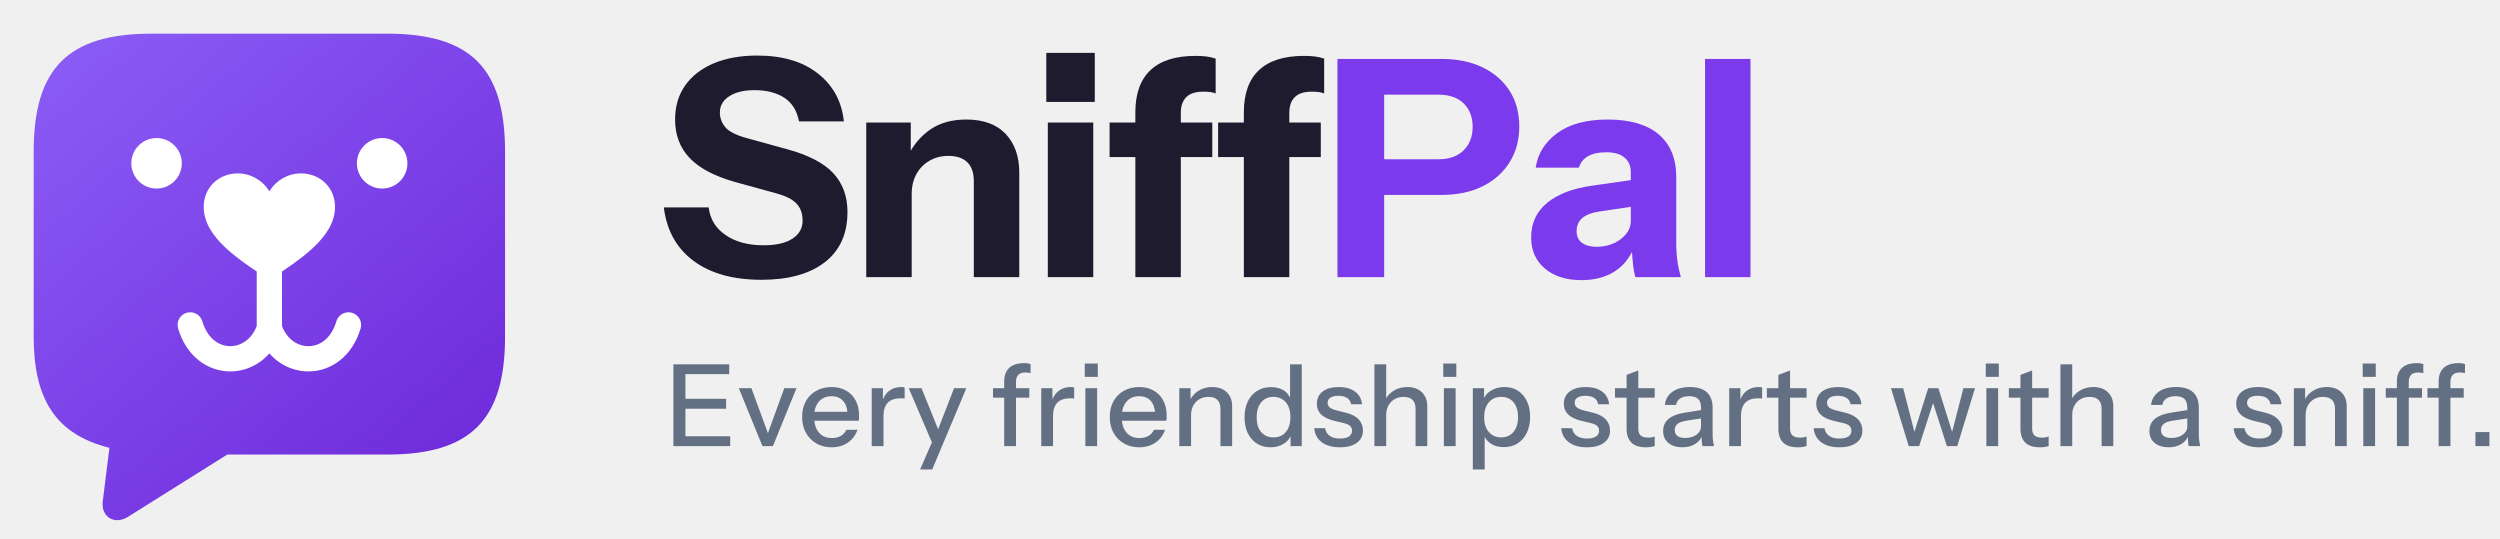
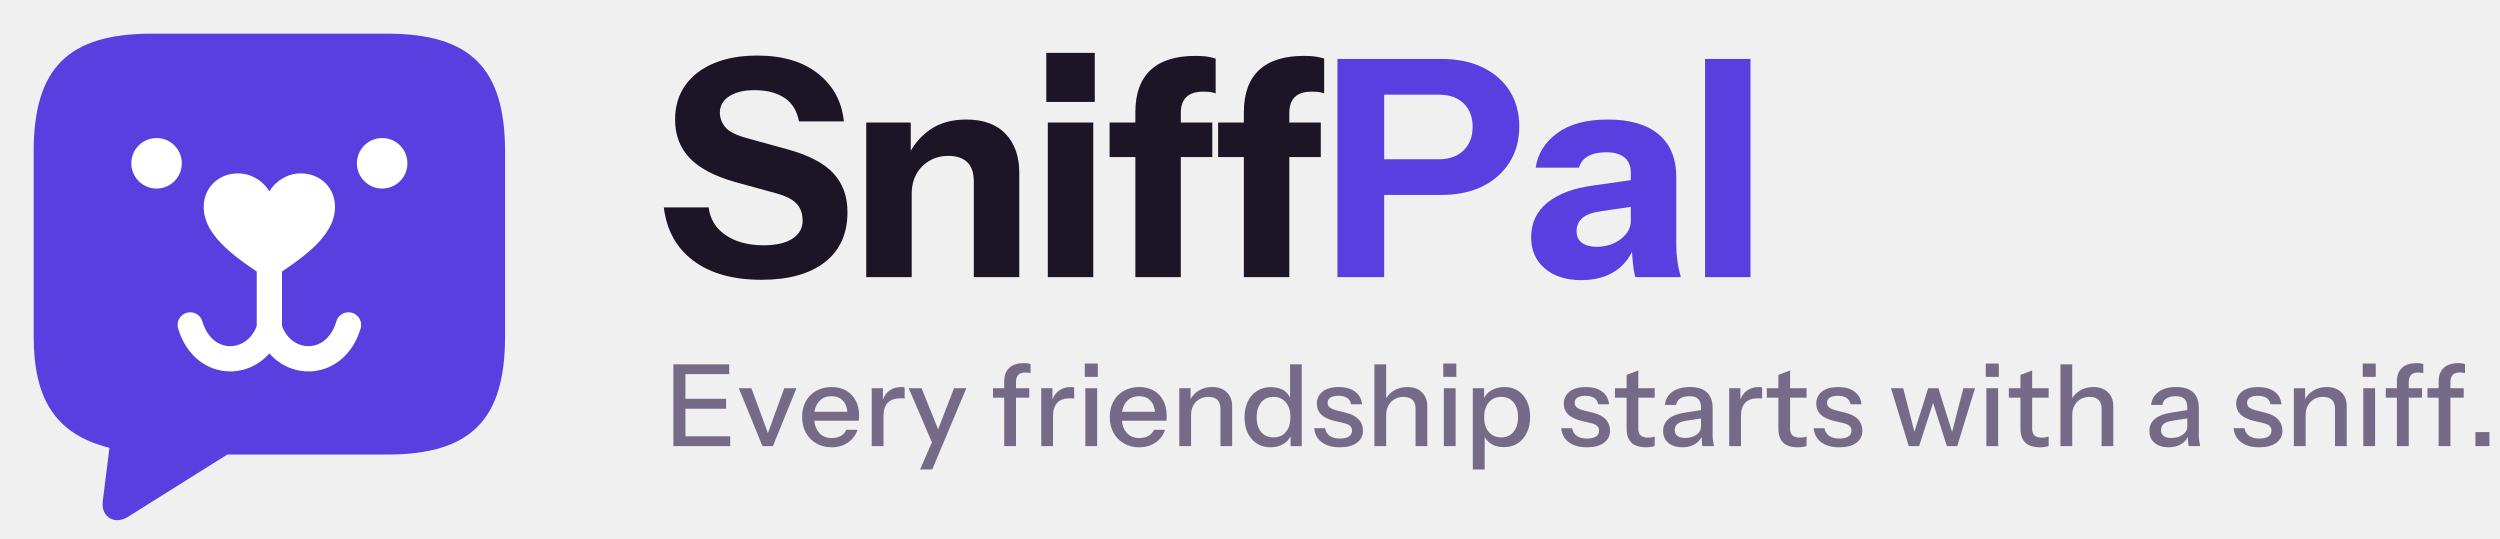
<svg xmlns="http://www.w3.org/2000/svg" width="297" height="64" viewBox="0 0 297 64" fill="none" role="img" aria-labelledby="title">
-   <defs>
-     <linearGradient id="sniffpal-violet" x1="8" y1="4" x2="56" y2="60" gradientUnits="userSpaceOnUse">
-       <stop stop-color="#8B5CF6" />
-       <stop offset="1" stop-color="#6D28D9" />
-     </linearGradient>
-   </defs>
-   <path d="M18 4 H46 C55.9 4 60 8.1 60 18 V40 C60 49.9 55.9 54 46 54 H27 L15.2 61.4 C13.6 62.4 12 61.4 12.2 59.6 L13 53.2 C6.6 51.6 4 47.4 4 40 V18 C4 8.1 8.1 4 18 4 Z" fill="url(#sniffpal-violet)" />
+   <path d="M18 4 H46 C55.9 4 60 8.1 60 18 V40 C60 49.9 55.9 54 46 54 H27 L15.2 61.4 C13.6 62.4 12 61.4 12.2 59.6 L13 53.2 C6.6 51.6 4 47.4 4 40 V18 C4 8.1 8.1 4 18 4 Z" fill="#5A3FE0" />
  <circle cx="18.6" cy="19.4" r="3" fill="#fff" />
  <circle cx="45.4" cy="19.4" r="3" fill="#fff" />
  <path d="M32 33.26 C28.47 30.9 24.2 28.25 24.2 24.57 C24.2 22.29 25.97 20.6 28.25 20.6 C29.79 20.6 31.19 21.41 32 22.73 C32.81 21.41 34.21 20.6 35.75 20.6 C38.03 20.6 39.8 22.29 39.8 24.57 C39.8 28.25 35.53 30.9 32 33.26 Z" fill="#fff" />
  <path d="M22.6 38.6 C24.2 44 30.4 43.8 32 39 C33.6 43.8 39.8 44 41.4 38.6 M32 32.4 V39" fill="none" stroke="#fff" stroke-width="3" stroke-linecap="round" stroke-linejoin="round" />
  <g transform="translate(0 32.92)">
-     <path d="M90.46 0.32Q85.42 0.32 82.39-1.93Q79.37-4.18 78.86-8.28L84.19-8.28Q84.44-6.19 86.21-4.99Q87.97-3.78 90.71-3.78Q92.94-3.78 94.15-4.57Q95.35-5.36 95.35-6.70Q95.35-7.96 94.63-8.73Q93.91-9.50 92.15-9.97L87.32-11.30Q83.62-12.35 81.91-14.17Q80.20-15.98 80.20-18.72Q80.20-21.06 81.40-22.77Q82.61-24.48 84.80-25.40Q87-26.32 89.95-26.32Q94.49-26.32 97.19-24.17Q99.89-22.03 100.25-18.50L94.92-18.50Q94.56-20.41 93.17-21.31Q91.79-22.21 89.63-22.21Q87.76-22.21 86.64-21.49Q85.52-20.77 85.52-19.55Q85.52-18.61 86.14-17.84Q86.75-17.06 88.69-16.52L93.52-15.19Q97.33-14.15 99.01-12.33Q100.68-10.51 100.68-7.74Q100.68-3.85 97.98-1.76Q95.28 0.32 90.46 0.32M108.31 0L102.91 0L102.91-18.36L108.20-18.36L108.20-15.01Q109.07-16.52 110.51-17.53Q112.24-18.72 114.79-18.72Q117.85-18.72 119.47-17.01Q121.09-15.30 121.09-12.42L121.09 0L115.69 0L115.69-11.38Q115.69-12.89 114.92-13.64Q114.14-14.40 112.67-14.40Q111.41-14.40 110.42-13.82Q109.43-13.25 108.87-12.24Q108.31-11.23 108.31-9.86M129.88 0L124.48 0L124.48-18.36L129.88-18.36L129.88 0M130.06-20.81L124.30-20.81L124.30-26.64L130.06-26.64M140.28 0L134.88 0L134.88-14.26L131.82-14.26L131.82-18.36L134.88-18.36L134.88-19.58Q134.88-22.90 136.68-24.59Q138.48-26.28 142.01-26.28Q142.76-26.28 143.32-26.21Q143.88-26.14 144.42-25.96L144.42-21.82Q144.17-21.92 143.81-21.98Q143.45-22.03 142.94-22.03Q141.58-22.03 140.93-21.38Q140.28-20.74 140.28-19.51L140.28-18.36L144.02-18.36L144.02-14.26L140.28-14.26M153.17 0L147.77 0L147.77-14.26L144.71-14.26L144.71-18.36L147.77-18.36L147.77-19.58Q147.77-22.90 149.57-24.59Q151.37-26.28 154.90-26.28Q155.65-26.28 156.21-26.21Q156.77-26.14 157.31-25.96L157.31-21.82Q157.06-21.92 156.70-21.98Q156.34-22.03 155.83-22.03Q154.46-22.03 153.82-21.38Q153.17-20.74 153.17-19.51L153.17-18.36L156.91-18.36L156.91-14.26L153.17-14.26" fill="#1E1B2E" />
-     <path d="M164.44 0L158.89 0L158.89-25.92L171.20-25.92Q174.08-25.92 176.15-24.91Q178.22-23.90 179.36-22.10Q180.49-20.30 180.49-17.89Q180.49-15.48 179.34-13.64Q178.19-11.81 176.12-10.78Q174.05-9.76 171.20-9.76L164.44-9.76L164.44 0M164.44-21.67L164.44-14L170.92-14Q172.82-14 173.89-15.07Q174.95-16.13 174.95-17.86Q174.95-19.58 173.89-20.63Q172.82-21.67 170.92-21.67M199.68 0L194.28 0Q194.06-0.79 193.99-1.69Q193.92-2.27 193.88-2.99Q193.13-1.51 191.83-0.68Q190.21 0.36 187.87 0.36Q185.14 0.36 183.52-1.03Q181.90-2.41 181.90-4.72Q181.90-7.27 183.82-8.84Q185.75-10.40 189.20-10.87L193.74-11.52L193.74-12.46Q193.74-13.57 193-14.20Q192.26-14.83 190.82-14.83Q189.46-14.83 188.65-14.36Q187.84-13.90 187.58-13L182.44-13Q182.80-15.48 184.99-17.10Q187.19-18.72 191-18.72Q194.96-18.72 197.05-16.96Q199.14-15.19 199.14-11.88L199.14-3.78Q199.14-2.88 199.27-1.96Q199.39-1.04 199.68 0M193.74-6.66L193.74-8.35L190.10-7.81Q188.66-7.60 187.98-7.02Q187.30-6.44 187.30-5.44Q187.30-4.54 187.94-4.07Q188.59-3.60 189.67-3.60Q191.36-3.60 192.55-4.52Q193.74-5.44 193.74-6.66M207.96 0L202.56 0L202.56-25.92L207.96-25.92" fill="#7C3AED" />
+     <path d="M90.46 0.32Q85.42 0.32 82.39-1.93Q79.37-4.18 78.86-8.28L84.19-8.28Q84.44-6.19 86.21-4.99Q87.97-3.78 90.71-3.78Q92.94-3.78 94.15-4.57Q95.35-5.36 95.35-6.70Q95.35-7.96 94.63-8.73Q93.91-9.50 92.15-9.97L87.32-11.30Q83.62-12.35 81.91-14.17Q80.20-15.98 80.20-18.72Q80.20-21.06 81.40-22.77Q82.61-24.48 84.80-25.40Q87-26.32 89.95-26.32Q94.49-26.32 97.19-24.17Q99.89-22.03 100.25-18.50L94.92-18.50Q94.56-20.41 93.17-21.31Q91.79-22.21 89.63-22.21Q87.76-22.21 86.64-21.49Q85.52-20.77 85.52-19.55Q85.52-18.61 86.14-17.84Q86.75-17.06 88.69-16.52L93.52-15.19Q97.33-14.15 99.01-12.33Q100.68-10.51 100.68-7.74Q100.68-3.85 97.98-1.76Q95.28 0.32 90.46 0.32M108.31 0L102.91 0L102.91-18.36L108.20-18.36L108.20-15.01Q109.07-16.52 110.51-17.53Q112.24-18.72 114.79-18.72Q117.85-18.72 119.47-17.01Q121.09-15.30 121.09-12.42L121.09 0L115.69 0L115.69-11.38Q115.69-12.89 114.92-13.64Q114.14-14.40 112.67-14.40Q111.41-14.40 110.42-13.82Q109.43-13.25 108.87-12.24Q108.31-11.23 108.31-9.86M129.88 0L124.48 0L124.48-18.36L129.88-18.36L129.88 0M130.06-20.81L124.30-20.81L124.30-26.64L130.06-26.64M140.28 0L134.88 0L134.88-14.26L131.82-14.26L131.82-18.36L134.88-18.36L134.88-19.58Q134.88-22.90 136.68-24.59Q138.48-26.28 142.01-26.28Q142.76-26.28 143.32-26.21Q143.88-26.14 144.42-25.96L144.42-21.82Q144.17-21.92 143.81-21.98Q143.45-22.03 142.94-22.03Q141.58-22.03 140.93-21.38Q140.28-20.74 140.28-19.51L140.28-18.36L144.02-18.36L144.02-14.26L140.28-14.26M153.17 0L147.77 0L147.77-14.26L144.71-14.26L144.71-18.36L147.77-18.36L147.77-19.58Q147.77-22.90 149.57-24.59Q151.37-26.28 154.90-26.28Q155.65-26.28 156.21-26.21Q156.77-26.14 157.31-25.96L157.31-21.82Q157.06-21.92 156.70-21.98Q156.34-22.03 155.83-22.03Q154.46-22.03 153.82-21.38Q153.17-20.74 153.17-19.51L153.17-18.36L156.91-18.36L156.91-14.26L153.17-14.26" fill="#1C1526" />
+     <path d="M164.44 0L158.89 0L158.89-25.92L171.20-25.92Q174.08-25.92 176.15-24.91Q178.22-23.90 179.36-22.10Q180.49-20.30 180.49-17.89Q180.49-15.48 179.34-13.64Q178.19-11.81 176.12-10.78Q174.05-9.76 171.20-9.76L164.44-9.76L164.44 0M164.44-21.67L164.44-14L170.92-14Q172.82-14 173.89-15.07Q174.95-16.13 174.95-17.86Q174.95-19.58 173.89-20.63Q172.82-21.67 170.92-21.67M199.68 0L194.28 0Q194.06-0.79 193.99-1.69Q193.92-2.27 193.88-2.99Q193.13-1.51 191.83-0.68Q190.21 0.36 187.87 0.36Q185.14 0.36 183.52-1.03Q181.90-2.41 181.90-4.72Q181.90-7.27 183.82-8.84Q185.75-10.40 189.20-10.87L193.74-11.52L193.74-12.46Q193.74-13.57 193-14.20Q192.26-14.83 190.82-14.83Q189.46-14.83 188.65-14.36Q187.84-13.90 187.58-13L182.44-13Q182.80-15.48 184.99-17.10Q187.19-18.72 191-18.72Q194.96-18.72 197.05-16.96Q199.14-15.19 199.14-11.88L199.14-3.78Q199.14-2.88 199.27-1.96Q199.39-1.04 199.68 0M193.74-6.66L193.74-8.35L190.10-7.81Q188.66-7.60 187.98-7.02Q187.30-6.44 187.30-5.44Q187.30-4.54 187.94-4.07Q188.59-3.60 189.67-3.60Q191.36-3.60 192.55-4.52Q193.74-5.44 193.74-6.66M207.96 0L202.56 0L202.56-25.92L207.96-25.92" fill="#5A3FE0" />
  </g>
-   <path transform="translate(0 53)" d="M86.75 0L80 0L80-9.72L86.63-9.72L86.63-8.55L81.43-8.55L81.43-5.62L86.26-5.62L86.26-4.44L81.43-4.44L81.43-1.17L86.75-1.17M91.82 0L90.58 0L87.77-6.88L89.27-6.88L91.23-1.54L93.17-6.88L94.62-6.88M98.80 0.14Q97.76 0.14 96.98-0.32Q96.19-0.78 95.74-1.59Q95.29-2.40 95.29-3.46Q95.29-4.52 95.73-5.33Q96.17-6.13 96.97-6.57Q97.76-7.02 98.79-7.02Q99.79-7.02 100.53-6.59Q101.26-6.17 101.66-5.41Q102.06-4.66 102.06-3.62Q102.06-3.46 102.05-3.31Q102.04-3.17 102.02-3.02L96.74-3.02Q96.82-2.16 97.28-1.62Q97.83-0.96 98.83-0.96Q99.44-0.96 99.88-1.21Q100.33-1.46 100.55-1.94L101.87-1.94Q101.53-0.97 100.73-0.42Q99.92 0.14 98.80 0.14M96.75-4.08L100.67-4.08Q100.59-4.89 100.18-5.35Q99.68-5.93 98.79-5.93Q97.83-5.93 97.28-5.28Q96.87-4.81 96.75-4.08M104.96 0L103.56 0L103.56-6.88L104.89-6.88L104.89-5.55Q105.15-6.20 105.62-6.56Q106.22-7.02 107.04-7.02Q107.35-7.02 107.47-6.97L107.47-5.64Q107.40-5.67 107.28-5.68Q107.16-5.68 106.99-5.68Q105.97-5.68 105.47-5.16Q104.96-4.63 104.96-3.59M110.75 2.77L109.31 2.77L110.71-0.45L107.96-6.88L109.48-6.88L111.45-2L113.34-6.88L114.80-6.88M120.70 0L119.30 0L119.30-5.76L117.97-5.76L117.97-6.88L119.30-6.88L119.30-7.68Q119.30-8.73 119.89-9.29Q120.49-9.86 121.67-9.86Q121.94-9.86 122.12-9.83Q122.29-9.80 122.43-9.75L122.43-8.67Q122.33-8.69 122.18-8.72Q122.02-8.75 121.84-8.75Q121.24-8.75 120.97-8.46Q120.70-8.17 120.70-7.64L120.70-6.88L122.28-6.88L122.28-5.76L120.70-5.76M125.10 0L123.70 0L123.70-6.88L125.03-6.88L125.03-5.55Q125.29-6.20 125.76-6.56Q126.36-7.02 127.18-7.02Q127.49-7.02 127.61-6.97L127.61-5.64Q127.55-5.67 127.42-5.68Q127.30-5.68 127.13-5.68Q126.11-5.68 125.61-5.16Q125.10-4.63 125.10-3.59M130.34 0L128.94 0L128.94-6.88L130.34-6.88L130.34 0M130.42-8.23L128.87-8.23L128.87-9.81L130.42-9.81M135.35 0.14Q134.31 0.14 133.52-0.32Q132.73-0.78 132.28-1.59Q131.84-2.40 131.84-3.46Q131.84-4.52 132.28-5.33Q132.72-6.13 133.51-6.57Q134.31-7.02 135.34-7.02Q136.33-7.02 137.07-6.59Q137.81-6.17 138.20-5.41Q138.60-4.66 138.60-3.62Q138.60-3.46 138.60-3.31Q138.59-3.17 138.56-3.02L133.28-3.02Q133.36-2.16 133.82-1.62Q134.38-0.96 135.38-0.96Q135.98-0.96 136.43-1.21Q136.87-1.46 137.09-1.94L138.41-1.94Q138.08-0.97 137.27-0.42Q136.47 0.14 135.35 0.14M133.30-4.08L137.21-4.08Q137.13-4.89 136.73-5.35Q136.23-5.93 135.34-5.93Q134.38-5.93 133.82-5.28Q133.42-4.81 133.30-4.08M141.50 0L140.10 0L140.10-6.88L141.44-6.88L141.44-5.58Q141.78-6.20 142.37-6.57Q143.07-7.02 144-7.02Q145.11-7.02 145.74-6.40Q146.38-5.78 146.38-4.75L146.38 0L144.99 0L144.99-4.43Q144.99-5.14 144.63-5.49Q144.27-5.85 143.57-5.85Q142.96-5.85 142.50-5.58Q142.03-5.31 141.77-4.83Q141.50-4.36 141.50-3.71M154.65 0L153.32 0L153.32-1.17Q153.07-0.66 152.56-0.32Q151.89 0.14 150.94 0.14Q150.01 0.14 149.31-0.31Q148.62-0.76 148.23-1.55Q147.85-2.35 147.85-3.42Q147.85-4.50 148.24-5.31Q148.63-6.12 149.34-6.56Q150.04-7.01 150.98-7.01Q151.97-7.01 152.62-6.55Q153.03-6.24 153.26-5.76L153.26-9.72L154.65-9.72L154.65 0M151.29-1.04Q152.22-1.04 152.76-1.68Q153.30-2.32 153.30-3.46Q153.30-4.56 152.76-5.20Q152.21-5.85 151.28-5.85Q150.36-5.85 149.83-5.20Q149.29-4.56 149.29-3.42Q149.29-2.29 149.83-1.67Q150.36-1.04 151.29-1.04M159.18 0.14Q157.83 0.14 157.03-0.46Q156.23-1.05 156.13-2.13L157.42-2.13Q157.52-1.54 157.97-1.22Q158.42-0.90 159.20-0.90Q159.89-0.90 160.26-1.15Q160.62-1.39 160.62-1.84Q160.62-2.16 160.41-2.38Q160.20-2.61 159.59-2.75L158.49-3.01Q157.45-3.27 156.94-3.77Q156.44-4.28 156.44-5.02Q156.44-5.95 157.13-6.49Q157.83-7.02 159.04-7.02Q160.24-7.02 160.98-6.48Q161.71-5.94 161.81-4.97L160.51-4.97Q160.43-5.45 160.05-5.72Q159.66-5.98 159-5.98Q158.38-5.98 158.05-5.76Q157.72-5.54 157.72-5.14Q157.72-4.82 157.97-4.60Q158.22-4.39 158.80-4.24L159.93-3.96Q160.92-3.71 161.42-3.17Q161.92-2.62 161.92-1.85Q161.92-0.92 161.19-0.39Q160.47 0.14 159.18 0.14M164.68 0L163.28 0L163.28-9.72L164.68-9.72L164.68-5.70Q165.01-6.24 165.55-6.57Q166.25-7.02 167.18-7.02Q168.29-7.02 168.92-6.40Q169.56-5.78 169.56-4.75L169.56 0L168.17 0L168.17-4.43Q168.17-5.14 167.81-5.49Q167.45-5.85 166.75-5.85Q166.14-5.85 165.68-5.58Q165.21-5.31 164.95-4.83Q164.68-4.36 164.68-3.71M172.93 0L171.53 0L171.53-6.88L172.93-6.88L172.93 0M173.01-8.23L171.46-8.23L171.46-9.81L173.01-9.81M178.64 0.12Q177.67 0.12 177.04-0.35Q176.60-0.65 176.38-1.12L176.38 2.77L174.97 2.77L174.97-6.88L176.31-6.88L176.31-5.71Q176.56-6.24 177.09-6.57Q177.79-7.02 178.74-7.02Q179.67-7.02 180.35-6.57Q181.03-6.13 181.40-5.33Q181.78-4.54 181.78-3.47Q181.78-2.39 181.38-1.58Q180.99-0.77 180.29-0.32Q179.59 0.12 178.64 0.12M178.35-1.04Q179.26-1.04 179.80-1.69Q180.34-2.34 180.34-3.47Q180.34-4.59 179.80-5.22Q179.26-5.85 178.33-5.85Q177.41-5.85 176.87-5.20Q176.32-4.56 176.32-3.43Q176.32-2.32 176.87-1.68Q177.41-1.04 178.35-1.04M188.53 0.14Q187.18 0.14 186.38-0.46Q185.58-1.05 185.47-2.13L186.77-2.13Q186.86-1.54 187.32-1.22Q187.77-0.90 188.55-0.90Q189.24-0.90 189.61-1.15Q189.97-1.39 189.97-1.84Q189.97-2.16 189.76-2.38Q189.55-2.61 188.94-2.75L187.84-3.01Q186.80-3.27 186.29-3.77Q185.78-4.28 185.78-5.02Q185.78-5.95 186.48-6.49Q187.18-7.02 188.39-7.02Q189.59-7.02 190.33-6.48Q191.06-5.94 191.16-4.97L189.86-4.97Q189.78-5.45 189.40-5.72Q189.01-5.98 188.35-5.98Q187.73-5.98 187.40-5.76Q187.07-5.54 187.07-5.14Q187.07-4.82 187.32-4.60Q187.57-4.39 188.15-4.24L189.28-3.96Q190.27-3.71 190.77-3.17Q191.27-2.62 191.27-1.85Q191.27-0.92 190.54-0.39Q189.82 0.14 188.53 0.14M195.56 0.14Q194.36 0.14 193.80-0.43Q193.24-0.99 193.24-2.08L193.24-5.76L191.86-5.76L191.86-6.88L193.24-6.88L193.24-8.46L194.63-8.99L194.63-6.88L196.58-6.88L196.58-5.76L194.63-5.76L194.63-2.07Q194.63-1.53 194.91-1.27Q195.19-1.01 195.83-1.01Q196.07-1.01 196.26-1.05Q196.45-1.09 196.58-1.15L196.58-0.01Q196.44 0.05 196.17 0.09Q195.90 0.14 195.56 0.14M203.62 0L202.25 0Q202.19-0.26 202.17-0.57Q202.15-0.80 202.15-1.09Q201.89-0.57 201.39-0.26Q200.77 0.14 199.88 0.14Q198.83 0.14 198.20-0.38Q197.58-0.90 197.58-1.80Q197.58-2.71 198.24-3.25Q198.89-3.78 200.12-3.97L202.08-4.28L202.08-4.60Q202.08-5.26 201.75-5.60Q201.42-5.93 200.70-5.93Q200.01-5.93 199.60-5.66Q199.19-5.39 199.12-4.89L197.79-4.89Q197.88-5.86 198.66-6.44Q199.45-7.02 200.76-7.02Q202.11-7.02 202.78-6.39Q203.46-5.76 203.46-4.55L203.46-1.32Q203.46-1.01 203.50-0.69Q203.54-0.36 203.62 0M202.08-2.35L202.08-3.29L200.34-3.02Q199.65-2.92 199.31-2.66Q198.96-2.40 198.96-1.92Q198.96-1.44 199.28-1.21Q199.60-0.97 200.20-0.97Q201.01-0.97 201.55-1.36Q202.08-1.75 202.08-2.35M206.83 0L205.43 0L205.43-6.88L206.76-6.88L206.76-5.55Q207.02-6.20 207.49-6.56Q208.09-7.02 208.91-7.02Q209.22-7.02 209.34-6.97L209.34-5.64Q209.27-5.67 209.15-5.68Q209.03-5.68 208.86-5.68Q207.84-5.68 207.34-5.16Q206.83-4.63 206.83-3.59M213.59 0.14Q212.39 0.14 211.83-0.43Q211.27-0.99 211.27-2.08L211.27-5.76L209.90-5.76L209.90-6.88L211.27-6.88L211.27-8.46L212.66-8.99L212.66-6.88L214.62-6.88L214.62-5.76L212.66-5.76L212.66-2.07Q212.66-1.53 212.95-1.27Q213.23-1.01 213.86-1.01Q214.11-1.01 214.30-1.05Q214.49-1.09 214.62-1.15L214.62-0.01Q214.47 0.05 214.20 0.09Q213.93 0.14 213.59 0.14M218.51 0.14Q217.16 0.14 216.36-0.46Q215.57-1.05 215.46-2.13L216.75-2.13Q216.85-1.54 217.30-1.22Q217.75-0.90 218.54-0.90Q219.22-0.90 219.59-1.15Q219.95-1.39 219.95-1.84Q219.95-2.16 219.74-2.38Q219.53-2.61 218.93-2.75L217.82-3.01Q216.78-3.27 216.27-3.77Q215.77-4.28 215.77-5.02Q215.77-5.95 216.46-6.49Q217.16-7.02 218.37-7.02Q219.58-7.02 220.31-6.48Q221.05-5.94 221.14-4.97L219.85-4.97Q219.76-5.45 219.38-5.72Q218.99-5.98 218.33-5.98Q217.71-5.98 217.38-5.76Q217.05-5.54 217.05-5.14Q217.05-4.82 217.30-4.60Q217.55-4.39 218.13-4.24L219.26-3.96Q220.25-3.71 220.75-3.17Q221.25-2.62 221.25-1.85Q221.25-0.92 220.53-0.39Q219.80 0.14 218.51 0.14M227.99 0L226.76 0L224.65-6.88L226.10-6.88L227.43-1.70L229.07-6.88L230.28-6.88L231.91-1.69L233.25-6.88L234.63-6.88L232.52 0L231.29 0L229.65-5.13M237.38 0L235.98 0L235.98-6.88L237.38-6.88L237.38 0M237.46-8.23L235.91-8.23L235.91-9.81L237.46-9.81M242.35 0.14Q241.15 0.14 240.59-0.43Q240.03-0.99 240.03-2.08L240.03-5.76L238.65-5.76L238.65-6.88L240.03-6.88L240.03-8.46L241.42-8.99L241.42-6.88L243.38-6.88L243.38-5.76L241.42-5.76L241.42-2.07Q241.42-1.53 241.70-1.27Q241.99-1.01 242.62-1.01Q242.86-1.01 243.05-1.05Q243.24-1.09 243.38-1.15L243.38-0.01Q243.23 0.05 242.96 0.09Q242.69 0.14 242.35 0.14M246.18 0L244.78 0L244.78-9.72L246.18-9.72L246.18-5.70Q246.51-6.24 247.05-6.57Q247.75-7.02 248.68-7.02Q249.79-7.02 250.42-6.40Q251.06-5.78 251.06-4.75L251.06 0L249.67 0L249.67-4.43Q249.67-5.14 249.31-5.49Q248.95-5.85 248.25-5.85Q247.64-5.85 247.18-5.58Q246.71-5.31 246.45-4.83Q246.18-4.36 246.18-3.71M261.38 0L260.02 0Q259.95-0.26 259.94-0.57Q259.91-0.80 259.91-1.09Q259.66-0.57 259.16-0.26Q258.54 0.14 257.65 0.14Q256.59 0.14 255.97-0.38Q255.35-0.90 255.35-1.80Q255.35-2.71 256.01-3.25Q256.66-3.78 257.89-3.97L259.85-4.28L259.85-4.60Q259.85-5.26 259.52-5.60Q259.18-5.93 258.47-5.93Q257.78-5.93 257.37-5.66Q256.96-5.39 256.89-4.89L255.55-4.89Q255.65-5.86 256.43-6.44Q257.21-7.02 258.52-7.02Q259.87-7.02 260.55-6.39Q261.22-5.76 261.22-4.55L261.22-1.32Q261.22-1.01 261.26-0.69Q261.30-0.36 261.38 0M259.85-2.35L259.85-3.29L258.10-3.02Q257.42-2.92 257.07-2.66Q256.73-2.40 256.73-1.92Q256.73-1.44 257.04-1.21Q257.36-0.97 257.97-0.97Q258.78-0.97 259.31-1.36Q259.85-1.75 259.85-2.35M268.40 0.14Q267.05 0.14 266.26-0.46Q265.46-1.05 265.35-2.13L266.65-2.13Q266.74-1.54 267.20-1.22Q267.65-0.90 268.43-0.90Q269.12-0.90 269.48-1.15Q269.85-1.39 269.85-1.84Q269.85-2.16 269.64-2.38Q269.43-2.61 268.82-2.75L267.72-3.01Q266.68-3.27 266.17-3.77Q265.66-4.28 265.66-5.02Q265.66-5.95 266.36-6.49Q267.05-7.02 268.27-7.02Q269.47-7.02 270.21-6.48Q270.94-5.94 271.04-4.97L269.74-4.97Q269.66-5.45 269.28-5.72Q268.89-5.98 268.23-5.98Q267.61-5.98 267.28-5.76Q266.95-5.54 266.95-5.14Q266.95-4.82 267.20-4.60Q267.45-4.39 268.03-4.24L269.16-3.96Q270.15-3.71 270.65-3.17Q271.15-2.62 271.15-1.85Q271.15-0.92 270.42-0.39Q269.70 0.14 268.40 0.14M273.91 0L272.51 0L272.51-6.88L273.85-6.88L273.85-5.58Q274.18-6.20 274.78-6.57Q275.48-7.02 276.41-7.02Q277.52-7.02 278.15-6.40Q278.79-5.78 278.79-4.75L278.79 0L277.40 0L277.40-4.43Q277.40-5.14 277.04-5.49Q276.68-5.85 275.98-5.85Q275.37-5.85 274.91-5.58Q274.44-5.31 274.18-4.83Q273.91-4.36 273.91-3.71M282.16 0L280.76 0L280.76-6.88L282.16-6.88L282.16 0M282.24-8.23L280.69-8.23L280.69-9.81L282.24-9.81M286.16 0L284.75 0L284.75-5.76L283.43-5.76L283.43-6.88L284.75-6.88L284.75-7.68Q284.75-8.73 285.35-9.29Q285.94-9.86 287.13-9.86Q287.40-9.86 287.57-9.83Q287.75-9.80 287.89-9.75L287.89-8.67Q287.79-8.69 287.64-8.72Q287.48-8.75 287.29-8.75Q286.70-8.75 286.43-8.46Q286.16-8.17 286.16-7.64L286.16-6.88L287.74-6.88L287.74-5.76L286.16-5.76M291.11 0L289.71 0L289.71-5.76L288.38-5.76L288.38-6.88L289.71-6.88L289.71-7.68Q289.71-8.73 290.30-9.29Q290.90-9.86 292.08-9.86Q292.35-9.86 292.53-9.83Q292.70-9.80 292.84-9.75L292.84-8.67Q292.75-8.69 292.59-8.72Q292.43-8.75 292.25-8.75Q291.65-8.75 291.38-8.46Q291.11-8.17 291.11-7.64L291.11-6.88L292.69-6.88L292.69-5.76L291.11-5.76M295.74 0L294.08 0L294.08-1.67L295.74-1.67" fill="#637083" />
+   <path transform="translate(0 53)" d="M86.75 0L80 0L80-9.72L86.63-9.72L86.63-8.55L81.43-8.55L81.43-5.62L86.26-5.62L86.26-4.44L81.43-4.44L81.43-1.17L86.75-1.17M91.82 0L90.58 0L87.77-6.88L89.27-6.88L91.23-1.54L93.17-6.88L94.62-6.88M98.80 0.14Q97.76 0.14 96.98-0.32Q96.19-0.78 95.74-1.59Q95.29-2.40 95.29-3.46Q95.29-4.52 95.73-5.33Q96.17-6.13 96.97-6.57Q97.76-7.02 98.79-7.02Q99.79-7.02 100.53-6.59Q101.26-6.17 101.66-5.41Q102.06-4.66 102.06-3.62Q102.06-3.46 102.05-3.31Q102.04-3.17 102.02-3.02L96.74-3.02Q96.82-2.16 97.28-1.62Q97.83-0.96 98.83-0.96Q99.44-0.96 99.88-1.21Q100.33-1.46 100.55-1.94L101.87-1.94Q101.53-0.97 100.73-0.42Q99.92 0.14 98.80 0.14M96.75-4.08L100.67-4.08Q100.59-4.89 100.18-5.35Q99.68-5.93 98.79-5.93Q97.83-5.93 97.28-5.28Q96.87-4.81 96.75-4.08M104.96 0L103.56 0L103.56-6.88L104.89-6.88L104.89-5.55Q105.15-6.20 105.62-6.56Q106.22-7.02 107.04-7.02Q107.35-7.02 107.47-6.97L107.47-5.64Q107.40-5.67 107.28-5.68Q107.16-5.68 106.99-5.68Q105.97-5.68 105.47-5.16Q104.96-4.63 104.96-3.59M110.75 2.77L109.31 2.77L110.71-0.45L107.96-6.88L109.48-6.88L111.45-2L113.34-6.88L114.80-6.88M120.70 0L119.30 0L119.30-5.76L117.97-5.76L117.97-6.88L119.30-6.88L119.30-7.68Q119.30-8.73 119.89-9.29Q120.49-9.86 121.67-9.86Q121.94-9.86 122.12-9.83Q122.29-9.80 122.43-9.75L122.43-8.67Q122.33-8.69 122.18-8.72Q122.02-8.75 121.84-8.75Q121.24-8.75 120.97-8.46Q120.70-8.17 120.70-7.64L120.70-6.88L122.28-6.88L122.28-5.76L120.70-5.76M125.10 0L123.70 0L123.70-6.88L125.03-6.88L125.03-5.55Q125.29-6.20 125.76-6.56Q126.36-7.02 127.18-7.02Q127.49-7.02 127.61-6.97L127.61-5.64Q127.55-5.67 127.42-5.68Q127.30-5.68 127.13-5.68Q126.11-5.68 125.61-5.16Q125.10-4.63 125.10-3.59M130.34 0L128.94 0L128.94-6.88L130.34-6.88L130.34 0M130.42-8.23L128.87-8.23L128.87-9.81L130.42-9.81M135.35 0.14Q134.31 0.14 133.52-0.32Q132.73-0.78 132.28-1.59Q131.84-2.40 131.84-3.46Q131.84-4.52 132.28-5.33Q132.72-6.13 133.51-6.57Q134.31-7.02 135.34-7.02Q136.33-7.02 137.07-6.59Q137.81-6.17 138.20-5.41Q138.60-4.66 138.60-3.62Q138.60-3.46 138.60-3.31Q138.59-3.17 138.56-3.02L133.28-3.02Q133.36-2.16 133.82-1.62Q134.38-0.96 135.38-0.96Q135.98-0.96 136.43-1.21Q136.87-1.46 137.09-1.94L138.41-1.94Q138.08-0.97 137.27-0.42Q136.47 0.14 135.35 0.14M133.30-4.08L137.21-4.08Q137.13-4.89 136.73-5.35Q136.23-5.93 135.34-5.93Q134.38-5.93 133.82-5.28Q133.42-4.81 133.30-4.08M141.50 0L140.10 0L140.10-6.88L141.44-6.88L141.44-5.58Q141.78-6.20 142.37-6.57Q143.07-7.02 144-7.02Q145.11-7.02 145.74-6.40Q146.38-5.78 146.38-4.75L146.38 0L144.99 0L144.99-4.43Q144.99-5.14 144.63-5.49Q144.27-5.85 143.57-5.85Q142.96-5.85 142.50-5.58Q142.03-5.31 141.77-4.83Q141.50-4.36 141.50-3.71M154.65 0L153.32 0L153.32-1.17Q153.07-0.66 152.56-0.32Q151.89 0.14 150.94 0.14Q150.01 0.14 149.31-0.31Q148.62-0.76 148.23-1.55Q147.85-2.35 147.85-3.42Q147.85-4.50 148.24-5.31Q148.63-6.12 149.34-6.56Q150.04-7.01 150.98-7.01Q151.97-7.01 152.62-6.55Q153.03-6.24 153.26-5.76L153.26-9.72L154.65-9.72L154.65 0M151.29-1.04Q152.22-1.04 152.76-1.68Q153.30-2.32 153.30-3.46Q153.30-4.56 152.76-5.20Q152.21-5.85 151.28-5.85Q150.36-5.85 149.83-5.20Q149.29-4.56 149.29-3.42Q149.29-2.29 149.83-1.67Q150.36-1.04 151.29-1.04M159.18 0.14Q157.83 0.14 157.03-0.46Q156.23-1.05 156.13-2.13L157.42-2.13Q157.52-1.54 157.97-1.22Q158.42-0.90 159.20-0.90Q159.89-0.90 160.26-1.15Q160.62-1.39 160.62-1.84Q160.62-2.16 160.41-2.38Q160.20-2.61 159.59-2.75L158.49-3.01Q157.45-3.27 156.94-3.77Q156.44-4.28 156.44-5.02Q156.44-5.95 157.13-6.49Q157.83-7.02 159.04-7.02Q160.24-7.02 160.98-6.48Q161.71-5.94 161.81-4.97L160.51-4.97Q160.43-5.45 160.05-5.72Q159.66-5.98 159-5.98Q158.38-5.98 158.05-5.76Q157.72-5.54 157.72-5.14Q157.72-4.82 157.97-4.60Q158.22-4.39 158.80-4.24L159.93-3.96Q160.92-3.71 161.42-3.17Q161.92-2.62 161.92-1.85Q161.92-0.92 161.19-0.39Q160.47 0.14 159.18 0.14M164.68 0L163.28 0L163.28-9.72L164.68-9.72L164.68-5.70Q165.01-6.24 165.55-6.57Q166.25-7.02 167.18-7.02Q168.29-7.02 168.92-6.40Q169.56-5.78 169.56-4.75L169.56 0L168.17 0L168.17-4.43Q168.17-5.14 167.81-5.49Q167.45-5.85 166.75-5.85Q166.14-5.85 165.68-5.58Q165.21-5.31 164.95-4.83Q164.68-4.36 164.68-3.71M172.93 0L171.53 0L171.53-6.88L172.93-6.88L172.93 0M173.01-8.23L171.46-8.23L171.46-9.81L173.01-9.81M178.64 0.12Q177.67 0.12 177.04-0.35Q176.60-0.65 176.38-1.12L176.38 2.77L174.97 2.77L174.97-6.88L176.31-6.88L176.31-5.71Q176.56-6.24 177.09-6.57Q177.79-7.02 178.74-7.02Q179.67-7.02 180.35-6.57Q181.03-6.13 181.40-5.33Q181.78-4.54 181.78-3.47Q181.78-2.39 181.38-1.58Q180.99-0.77 180.29-0.32Q179.59 0.12 178.64 0.12M178.35-1.04Q179.26-1.04 179.80-1.69Q180.34-2.34 180.34-3.47Q180.34-4.59 179.80-5.22Q179.26-5.85 178.33-5.85Q177.41-5.85 176.87-5.20Q176.32-4.56 176.32-3.43Q176.32-2.32 176.87-1.68Q177.41-1.04 178.35-1.04M188.53 0.14Q187.18 0.14 186.38-0.46Q185.58-1.05 185.47-2.13L186.77-2.13Q186.86-1.54 187.32-1.22Q187.77-0.90 188.55-0.90Q189.24-0.90 189.61-1.15Q189.97-1.39 189.97-1.84Q189.97-2.16 189.76-2.38Q189.55-2.61 188.94-2.75L187.84-3.01Q186.80-3.27 186.29-3.77Q185.78-4.28 185.78-5.02Q185.78-5.95 186.48-6.49Q187.18-7.02 188.39-7.02Q189.59-7.02 190.33-6.48Q191.06-5.94 191.16-4.97L189.86-4.97Q189.78-5.45 189.40-5.72Q189.01-5.98 188.35-5.98Q187.73-5.98 187.40-5.76Q187.07-5.54 187.07-5.14Q187.07-4.82 187.32-4.60Q187.57-4.39 188.15-4.24L189.28-3.96Q190.27-3.71 190.77-3.17Q191.27-2.62 191.27-1.85Q191.27-0.92 190.54-0.39Q189.82 0.14 188.53 0.14M195.56 0.14Q194.36 0.14 193.80-0.43Q193.24-0.99 193.24-2.08L193.24-5.76L191.86-5.76L191.86-6.88L193.24-6.88L193.24-8.46L194.63-8.99L194.63-6.88L196.58-6.88L196.58-5.76L194.63-5.76L194.63-2.07Q194.63-1.53 194.91-1.27Q195.19-1.01 195.83-1.01Q196.07-1.01 196.26-1.05Q196.45-1.09 196.58-1.15L196.58-0.01Q196.44 0.05 196.17 0.09Q195.90 0.14 195.56 0.14M203.62 0L202.25 0Q202.19-0.26 202.17-0.57Q202.15-0.80 202.15-1.09Q201.89-0.57 201.39-0.26Q200.77 0.14 199.88 0.14Q198.83 0.14 198.20-0.38Q197.58-0.90 197.58-1.80Q197.58-2.71 198.24-3.25Q198.89-3.78 200.12-3.97L202.08-4.28L202.08-4.60Q202.08-5.26 201.75-5.60Q201.42-5.93 200.70-5.93Q200.01-5.93 199.60-5.66Q199.19-5.39 199.12-4.89L197.79-4.89Q197.88-5.86 198.66-6.44Q199.45-7.02 200.76-7.02Q202.11-7.02 202.78-6.39Q203.46-5.76 203.46-4.55L203.46-1.32Q203.46-1.01 203.50-0.69Q203.54-0.36 203.62 0M202.08-2.35L202.08-3.29L200.34-3.02Q199.65-2.92 199.31-2.66Q198.96-2.40 198.96-1.92Q198.96-1.44 199.28-1.21Q199.60-0.97 200.20-0.97Q201.01-0.97 201.55-1.36Q202.08-1.75 202.08-2.35M206.83 0L205.43 0L205.43-6.88L206.76-6.88L206.76-5.55Q207.02-6.20 207.49-6.56Q208.09-7.02 208.91-7.02Q209.22-7.02 209.34-6.97L209.34-5.64Q209.27-5.67 209.15-5.68Q209.03-5.68 208.86-5.68Q207.84-5.68 207.34-5.16Q206.83-4.63 206.83-3.59M213.59 0.14Q212.39 0.14 211.83-0.43Q211.27-0.99 211.27-2.08L211.27-5.76L209.90-5.76L209.90-6.88L211.27-6.88L211.27-8.46L212.66-8.99L212.66-6.88L214.62-6.88L214.62-5.76L212.66-5.76L212.66-2.07Q212.66-1.53 212.95-1.27Q213.23-1.01 213.86-1.01Q214.11-1.01 214.30-1.05Q214.49-1.09 214.62-1.15L214.62-0.01Q214.47 0.05 214.20 0.09Q213.93 0.14 213.59 0.14M218.51 0.14Q217.16 0.14 216.36-0.46Q215.57-1.05 215.46-2.13L216.75-2.13Q216.85-1.54 217.30-1.22Q217.75-0.90 218.54-0.90Q219.22-0.90 219.59-1.15Q219.95-1.39 219.95-1.84Q219.95-2.16 219.74-2.38Q219.53-2.61 218.93-2.75L217.82-3.01Q216.78-3.27 216.27-3.77Q215.77-4.28 215.77-5.02Q215.77-5.95 216.46-6.49Q217.16-7.02 218.37-7.02Q219.58-7.02 220.31-6.48Q221.05-5.94 221.14-4.97L219.85-4.97Q219.76-5.45 219.38-5.72Q218.99-5.98 218.33-5.98Q217.71-5.98 217.38-5.76Q217.05-5.54 217.05-5.14Q217.05-4.82 217.30-4.60Q217.55-4.39 218.13-4.24L219.26-3.96Q220.25-3.71 220.75-3.17Q221.25-2.62 221.25-1.85Q221.25-0.92 220.53-0.39Q219.80 0.14 218.51 0.14M227.99 0L226.76 0L224.65-6.88L226.10-6.88L227.43-1.70L229.07-6.88L230.28-6.88L231.91-1.69L233.25-6.88L234.63-6.88L232.52 0L231.29 0L229.65-5.13M237.38 0L235.98 0L235.98-6.88L237.38-6.88L237.38 0M237.46-8.23L235.91-8.23L235.91-9.81L237.46-9.81M242.35 0.14Q241.15 0.14 240.59-0.43Q240.03-0.99 240.03-2.08L240.03-5.76L238.65-5.76L238.65-6.88L240.03-6.88L240.03-8.46L241.42-8.99L241.42-6.88L243.38-6.88L243.38-5.76L241.42-5.76L241.42-2.07Q241.42-1.53 241.70-1.27Q241.99-1.01 242.62-1.01Q242.86-1.01 243.05-1.05Q243.24-1.09 243.38-1.15L243.38-0.01Q243.23 0.05 242.96 0.09Q242.69 0.14 242.35 0.14M246.18 0L244.78 0L244.78-9.72L246.18-9.72L246.18-5.70Q246.51-6.24 247.05-6.57Q247.75-7.02 248.68-7.02Q249.79-7.02 250.42-6.40Q251.06-5.78 251.06-4.75L251.06 0L249.67 0L249.67-4.43Q249.67-5.14 249.31-5.49Q248.95-5.85 248.25-5.85Q247.64-5.85 247.18-5.58Q246.71-5.31 246.45-4.83Q246.18-4.36 246.18-3.71M261.38 0L260.02 0Q259.95-0.26 259.94-0.57Q259.91-0.80 259.91-1.09Q259.66-0.57 259.16-0.26Q258.54 0.14 257.65 0.14Q256.59 0.14 255.97-0.38Q255.35-0.90 255.35-1.80Q255.35-2.71 256.01-3.25Q256.66-3.78 257.89-3.97L259.85-4.28L259.85-4.60Q259.85-5.26 259.52-5.60Q259.18-5.93 258.47-5.93Q257.78-5.93 257.37-5.66Q256.96-5.39 256.89-4.89L255.55-4.89Q255.65-5.86 256.43-6.44Q257.21-7.02 258.52-7.02Q259.87-7.02 260.55-6.39Q261.22-5.76 261.22-4.55L261.22-1.32Q261.22-1.01 261.26-0.69Q261.30-0.36 261.38 0M259.85-2.35L259.85-3.29L258.10-3.02Q257.42-2.92 257.07-2.66Q256.73-2.40 256.73-1.92Q256.73-1.44 257.04-1.21Q257.36-0.97 257.97-0.97Q258.78-0.97 259.31-1.36Q259.85-1.75 259.85-2.35M268.40 0.14Q267.05 0.14 266.26-0.46Q265.46-1.05 265.35-2.13L266.65-2.13Q266.74-1.54 267.20-1.22Q267.65-0.90 268.43-0.90Q269.12-0.90 269.48-1.15Q269.85-1.39 269.85-1.84Q269.85-2.16 269.64-2.38Q269.43-2.61 268.82-2.75L267.72-3.01Q266.68-3.27 266.17-3.77Q265.66-4.28 265.66-5.02Q265.66-5.95 266.36-6.49Q267.05-7.02 268.27-7.02Q269.47-7.02 270.21-6.48Q270.94-5.94 271.04-4.97L269.74-4.97Q269.66-5.45 269.28-5.72Q268.89-5.98 268.23-5.98Q267.61-5.98 267.28-5.76Q266.95-5.54 266.95-5.14Q266.95-4.82 267.20-4.60Q267.45-4.39 268.03-4.24L269.16-3.96Q270.15-3.71 270.65-3.17Q271.15-2.62 271.15-1.85Q271.15-0.92 270.42-0.39Q269.70 0.14 268.40 0.14M273.91 0L272.51 0L272.51-6.88L273.85-6.88L273.85-5.58Q274.18-6.20 274.78-6.57Q275.48-7.02 276.41-7.02Q277.52-7.02 278.15-6.40Q278.79-5.78 278.79-4.75L278.79 0L277.40 0L277.40-4.43Q277.40-5.14 277.04-5.49Q276.68-5.85 275.98-5.85Q275.37-5.85 274.91-5.58Q274.44-5.31 274.18-4.83Q273.91-4.36 273.91-3.71M282.16 0L280.76 0L280.76-6.88L282.16-6.88L282.16 0M282.24-8.23L280.69-8.23L280.69-9.81L282.24-9.81M286.16 0L284.75 0L284.75-5.76L283.43-5.76L283.43-6.88L284.75-6.88L284.75-7.68Q284.75-8.73 285.35-9.29Q285.94-9.86 287.13-9.86Q287.40-9.86 287.57-9.83Q287.75-9.80 287.89-9.75L287.89-8.67Q287.79-8.69 287.64-8.72Q287.48-8.75 287.29-8.75Q286.70-8.75 286.43-8.46Q286.16-8.17 286.16-7.64L286.16-6.88L287.74-6.88L287.74-5.76L286.16-5.76M291.11 0L289.71 0L289.71-5.76L288.38-5.76L288.38-6.88L289.71-6.88L289.71-7.68Q289.71-8.73 290.30-9.29Q290.90-9.86 292.08-9.86Q292.35-9.86 292.53-9.83Q292.70-9.80 292.84-9.75L292.84-8.67Q292.75-8.69 292.59-8.72Q292.43-8.75 292.25-8.75Q291.65-8.75 291.38-8.46Q291.11-8.17 291.11-7.64L291.11-6.88L292.69-6.88L292.69-5.76L291.11-5.76M295.74 0L294.08 0L294.08-1.67L295.74-1.67" fill="#756B88" />
</svg>
